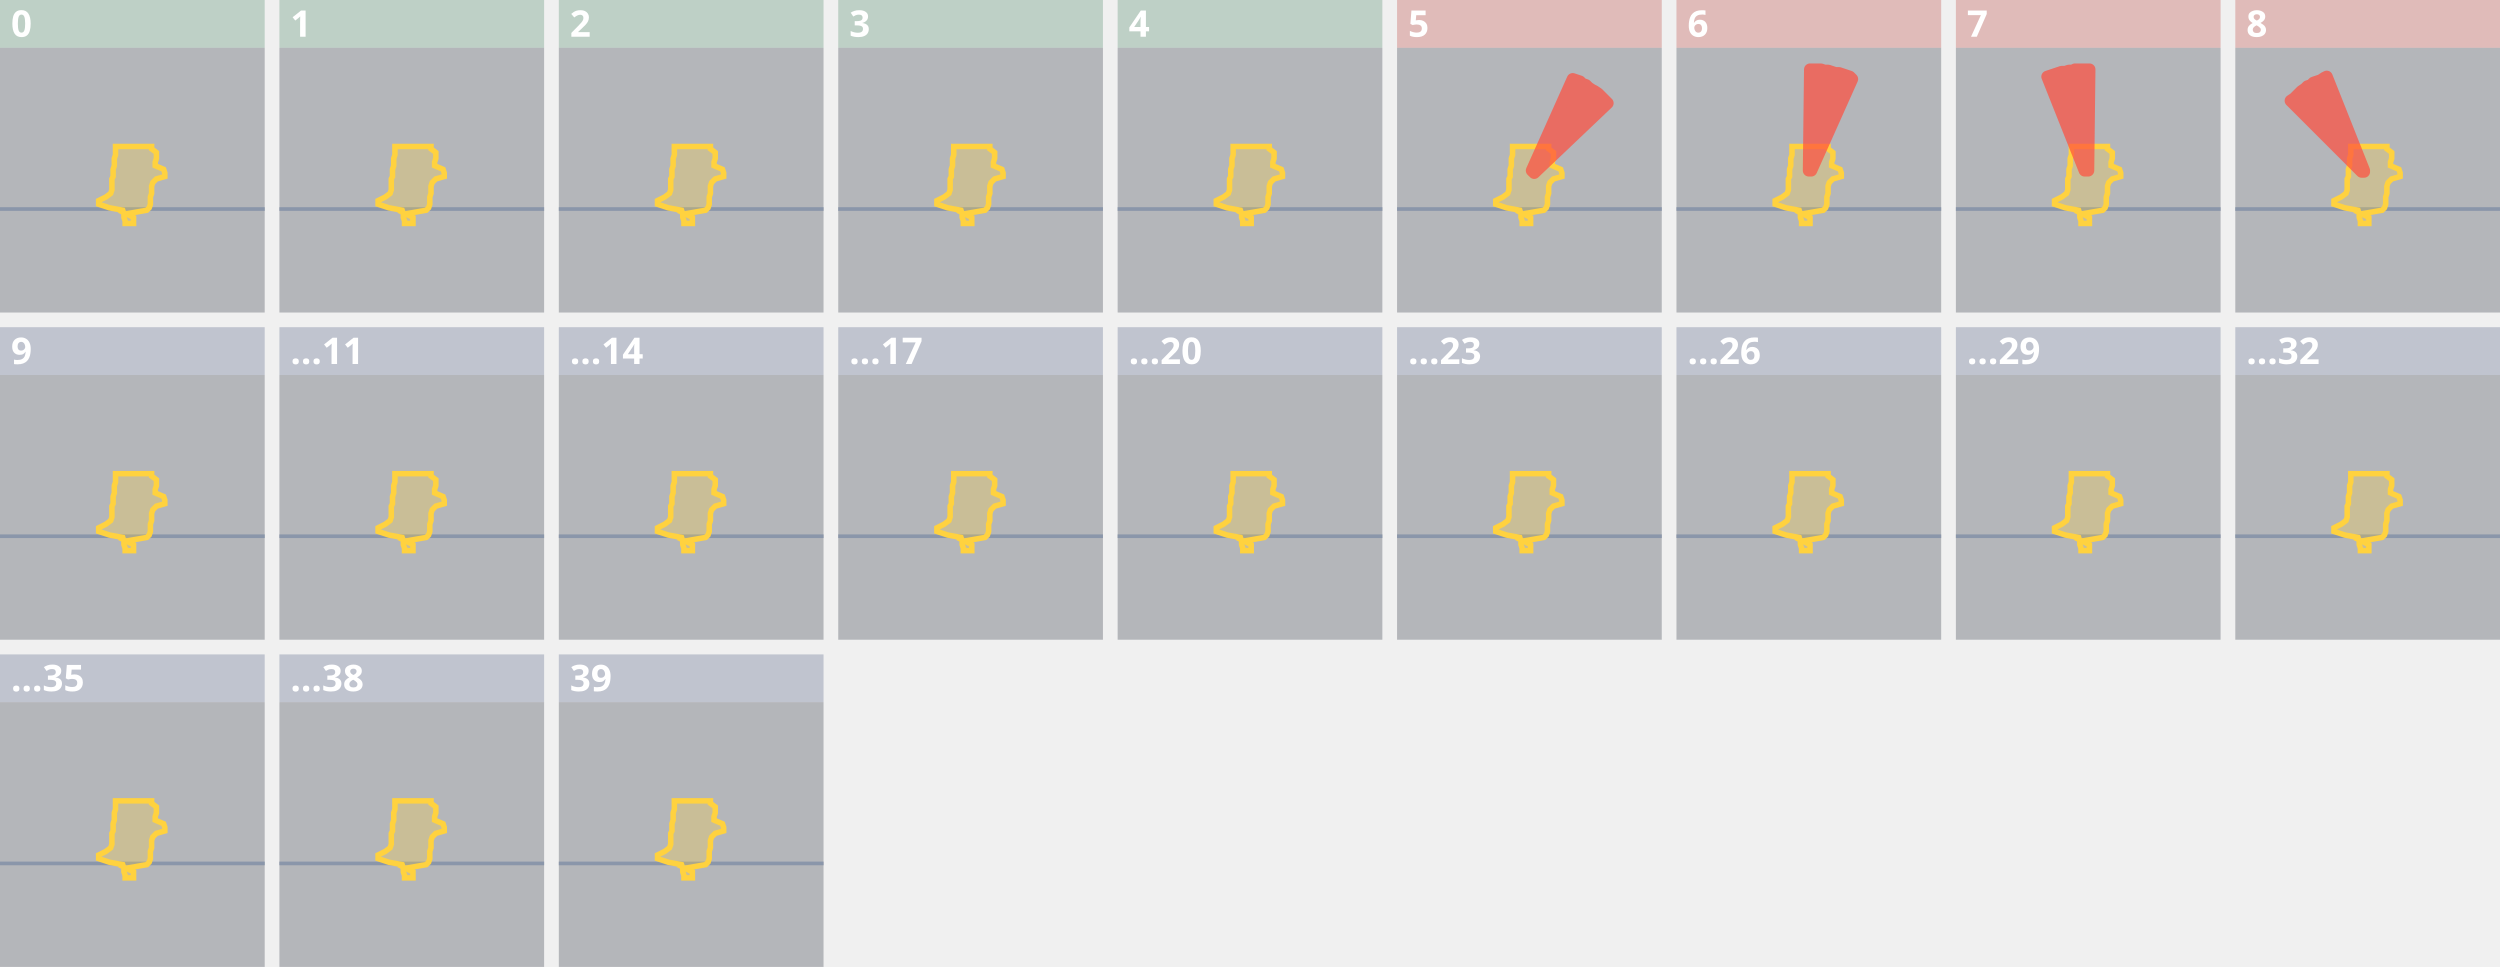
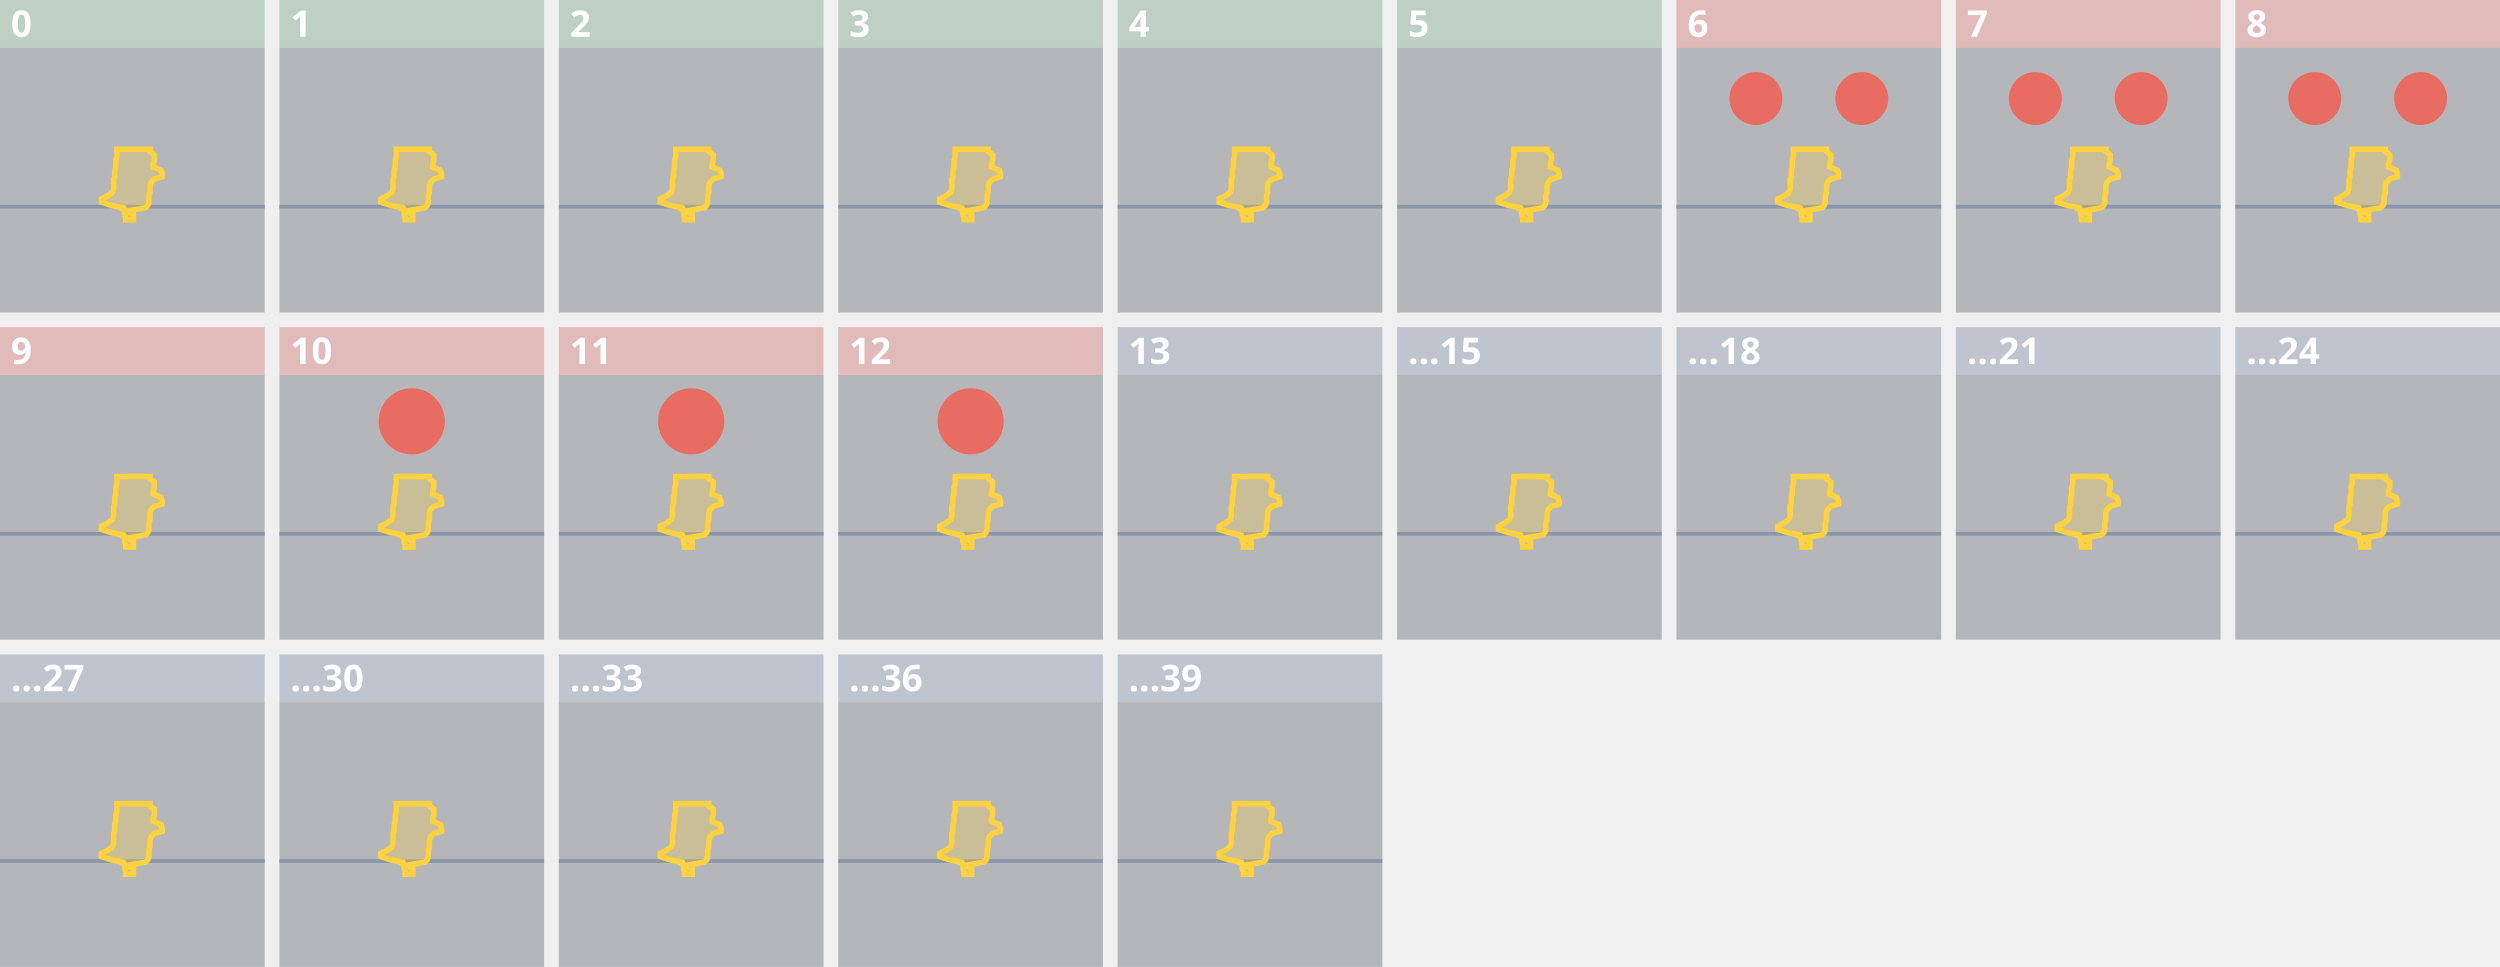
<svg xmlns="http://www.w3.org/2000/svg" viewBox="0 0 680 263" width="680" height="263">
-   <style>text{font:bold 10px sans-serif;fill:#ffffff}.k{fill:#1b2230}.g{stroke:#8a96aa;stroke-width:3.06}use{stroke-width:4.58;fill-opacity:.28}.u{stroke:#ffd23f;fill:#ffd23f}.v{stroke:#4ade80;fill:#4ade80;fill-opacity:.6}.a{stroke:#e879f9;fill:#e879f9}.o{stroke:#22d3ee;fill:#22d3ee;fill-opacity:.5}.H{color:#ff4d3d;fill:#ff4d3d;opacity:.7}.G{color:#3b9cff;fill:#3b9cff;opacity:.75}.S{color:#ffa630;fill:#ffa630;opacity:.75}.T{color:#ffa630;fill:none;stroke:#ffa630;stroke-width:6.11;stroke-dasharray:12.2}.P{color:#c49bff;fill:none;stroke:#c49bff;stroke-width:3.06;stroke-dasharray:9.2}</style>
+   <style>text{font:bold 10px sans-serif;fill:#ffffff}.k{fill:#1b2230}.g{stroke:#8a96aa;stroke-width:3.33}use{stroke-width:5.00;fill-opacity:.28}.u{stroke:#ffd23f;fill:#ffd23f}.v{stroke:#4ade80;fill:#4ade80;fill-opacity:.6}.a{stroke:#e879f9;fill:#e879f9}.o{stroke:#22d3ee;fill:#22d3ee;fill-opacity:.5}.H{color:#ff4d3d;fill:#ff4d3d;opacity:.7}.G{color:#3b9cff;fill:#3b9cff;opacity:.75}.S{color:#ffa630;fill:#ffa630;opacity:.75}.T{color:#ffa630;fill:none;stroke:#ffa630;stroke-width:6.67;stroke-dasharray:13.3}.P{color:#c49bff;fill:none;stroke:#c49bff;stroke-width:3.33;stroke-dasharray:10.0}</style>
  <defs>
    <path id="b0" d="M-14 -28L16 -28L16 -26L20 -23L20 -21L20 -18L19 -15L19 -12L26 -9L27 -6L27 -3L20 -1L17 2L16 5L16 8L16 11L15 14L15 17L15 20L14 23L12 25L-5 28L1 31L1 34L1 36L-6 36L-6 34L-7 31L-7 28L-8 25L-19 23L-28 20L-28 17L-22 14L-18 11L-17 8L-17 5L-17 2L-17 -1L-16 -3L-16 -6L-16 -9L-15 -12L-15 -15L-15 -18L-14 -21L-14 -23L-14 -26Z" />
-     <rect id="K" x="-110" y="-110" width="220" height="220" class="k" />
+     <rect id="K" x="-120" y="-120" width="240" height="240" class="k" />
    <rect id="Ls" width="72" height="13" fill="#3f7d5a" />
    <rect id="La" width="72" height="13" fill="#b8332b" />
    <rect id="Le" width="72" height="13" fill="#46557a" />
  </defs>
  <use href="#Ls" x="0" y="0" />
  <text x="3" y="10">0</text>
-   <svg x="0" y="13" width="72" height="72" viewBox="-110 -110 220 220">
+   <svg x="0" y="13" width="72" height="72" viewBox="-120 -120 240 240">
    <use href="#K" />
-     <line x1="-110" y1="24" x2="110" y2="24" class="g" />
+     <line x1="-120" y1="24" x2="120" y2="24" class="g" />
    <use href="#b0" class="u" />
  </svg>
  <use href="#Ls" x="76" y="0" />
  <text x="79" y="10">1</text>
-   <svg x="76" y="13" width="72" height="72" viewBox="-110 -110 220 220">
+   <svg x="76" y="13" width="72" height="72" viewBox="-120 -120 240 240">
    <use href="#K" />
-     <line x1="-110" y1="24" x2="110" y2="24" class="g" />
+     <line x1="-120" y1="24" x2="120" y2="24" class="g" />
    <use href="#b0" class="u" />
  </svg>
  <use href="#Ls" x="152" y="0" />
  <text x="155" y="10">2</text>
-   <svg x="152" y="13" width="72" height="72" viewBox="-110 -110 220 220">
+   <svg x="152" y="13" width="72" height="72" viewBox="-120 -120 240 240">
    <use href="#K" />
-     <line x1="-110" y1="24" x2="110" y2="24" class="g" />
+     <line x1="-120" y1="24" x2="120" y2="24" class="g" />
    <use href="#b0" class="u" />
  </svg>
  <use href="#Ls" x="228" y="0" />
  <text x="231" y="10">3</text>
-   <svg x="228" y="13" width="72" height="72" viewBox="-110 -110 220 220">
+   <svg x="228" y="13" width="72" height="72" viewBox="-120 -120 240 240">
    <use href="#K" />
-     <line x1="-110" y1="24" x2="110" y2="24" class="g" />
+     <line x1="-120" y1="24" x2="120" y2="24" class="g" />
    <use href="#b0" class="u" />
  </svg>
  <use href="#Ls" x="304" y="0" />
  <text x="307" y="10">4</text>
-   <svg x="304" y="13" width="72" height="72" viewBox="-110 -110 220 220">
+   <svg x="304" y="13" width="72" height="72" viewBox="-120 -120 240 240">
    <use href="#K" />
-     <line x1="-110" y1="24" x2="110" y2="24" class="g" />
+     <line x1="-120" y1="24" x2="120" y2="24" class="g" />
    <use href="#b0" class="u" />
  </svg>
-   <use href="#La" x="380" y="0" />
+   <use href="#Ls" x="380" y="0" />
  <text x="383" y="10">5</text>
-   <svg x="380" y="13" width="72" height="72" viewBox="-110 -110 220 220">
+   <svg x="380" y="13" width="72" height="72" viewBox="-120 -120 240 240">
    <use href="#K" />
-     <line x1="-110" y1="24" x2="110" y2="24" class="g" />
+     <line x1="-120" y1="24" x2="120" y2="24" class="g" />
    <use href="#b0" class="u" />
-     <g class="H">
-       <path d="M36 -84L39 -83L42 -82L44 -80L47 -79L49 -77L52 -75L54 -74L57 -72L59 -70L61 -68L63 -66L65 -64L4 -6L4 -6L4 -7L4 -7L3 -7L3 -7L3 -7L3 -7L3 -7L3 -7L2 -8L2 -8L2 -8Z" stroke="currentColor" stroke-width="10" stroke-linejoin="round" />
-     </g>
  </svg>
  <use href="#La" x="456" y="0" />
  <text x="459" y="10">6</text>
-   <svg x="456" y="13" width="72" height="72" viewBox="-110 -110 220 220">
+   <svg x="456" y="13" width="72" height="72" viewBox="-120 -120 240 240">
    <use href="#K" />
-     <line x1="-110" y1="24" x2="110" y2="24" class="g" />
+     <line x1="-120" y1="24" x2="120" y2="24" class="g" />
    <use href="#b0" class="u" />
    <g class="H">
-       <path d="M1 -92L4 -92L7 -92L10 -92L13 -91L16 -91L19 -90L22 -89L25 -89L28 -88L31 -87L34 -86L36 -84L2 -8L2 -8L2 -8L1 -8L1 -8L1 -8L1 -8L1 -8L1 -8L0 -8L0 -8L0 -8L0 -8Z" stroke="currentColor" stroke-width="10" stroke-linejoin="round" />
+       <line x1="48" y1="-74" x2="48" y2="-74" stroke="currentColor" stroke-width="48" stroke-linecap="round" />
+       <line x1="-48" y1="-74" x2="-48" y2="-74" stroke="currentColor" stroke-width="48" stroke-linecap="round" />
    </g>
  </svg>
  <use href="#La" x="532" y="0" />
  <text x="535" y="10">7</text>
-   <svg x="532" y="13" width="72" height="72" viewBox="-110 -110 220 220">
+   <svg x="532" y="13" width="72" height="72" viewBox="-120 -120 240 240">
    <use href="#K" />
-     <line x1="-110" y1="24" x2="110" y2="24" class="g" />
+     <line x1="-120" y1="24" x2="120" y2="24" class="g" />
    <use href="#b0" class="u" />
    <g class="H">
-       <path d="M-34 -86L-31 -87L-28 -88L-25 -89L-22 -90L-19 -90L-16 -91L-13 -91L-11 -92L-8 -92L-5 -92L-2 -92L1 -92L0 -8L0 -8L-1 -8L-1 -8L-1 -8L-1 -8L-1 -8L-2 -8L-2 -8L-2 -8L-2 -8L-2 -8L-3 -8Z" stroke="currentColor" stroke-width="10" stroke-linejoin="round" />
+       <line x1="48" y1="-74" x2="48" y2="-74" stroke="currentColor" stroke-width="48" stroke-linecap="round" />
+       <line x1="-48" y1="-74" x2="-48" y2="-74" stroke="currentColor" stroke-width="48" stroke-linecap="round" />
    </g>
  </svg>
  <use href="#La" x="608" y="0" />
  <text x="611" y="10">8</text>
-   <svg x="608" y="13" width="72" height="72" viewBox="-110 -110 220 220">
+   <svg x="608" y="13" width="72" height="72" viewBox="-120 -120 240 240">
    <use href="#K" />
-     <line x1="-110" y1="24" x2="110" y2="24" class="g" />
+     <line x1="-120" y1="24" x2="120" y2="24" class="g" />
    <use href="#b0" class="u" />
    <g class="H">
-       <path d="M-64 -66L-61 -68L-59 -70L-57 -72L-55 -74L-52 -76L-50 -78L-47 -79L-45 -81L-42 -82L-39 -83L-36 -85L-34 -86L-3 -8L-3 -8L-3 -8L-3 -8L-3 -7L-4 -7L-4 -7L-4 -7L-4 -7L-4 -7L-4 -7L-4 -7L-5 -7Z" stroke="currentColor" stroke-width="10" stroke-linejoin="round" />
+       <line x1="48" y1="-74" x2="48" y2="-74" stroke="currentColor" stroke-width="48" stroke-linecap="round" />
+       <line x1="-48" y1="-74" x2="-48" y2="-74" stroke="currentColor" stroke-width="48" stroke-linecap="round" />
    </g>
  </svg>
-   <use href="#Le" x="0" y="89" />
+   <use href="#La" x="0" y="89" />
  <text x="3" y="99">9</text>
-   <svg x="0" y="102" width="72" height="72" viewBox="-110 -110 220 220">
+   <svg x="0" y="102" width="72" height="72" viewBox="-120 -120 240 240">
    <use href="#K" />
-     <line x1="-110" y1="24" x2="110" y2="24" class="g" />
+     <line x1="-120" y1="24" x2="120" y2="24" class="g" />
    <use href="#b0" class="u" />
  </svg>
-   <use href="#Le" x="76" y="89" />
-   <text x="79" y="99">…11</text>
-   <svg x="76" y="102" width="72" height="72" viewBox="-110 -110 220 220">
+   <use href="#La" x="76" y="89" />
+   <text x="79" y="99">10</text>
+   <svg x="76" y="102" width="72" height="72" viewBox="-120 -120 240 240">
    <use href="#K" />
-     <line x1="-110" y1="24" x2="110" y2="24" class="g" />
+     <line x1="-120" y1="24" x2="120" y2="24" class="g" />
    <use href="#b0" class="u" />
+     <g class="H">
+       <line x1="0" y1="-78" x2="0" y2="-78" stroke="currentColor" stroke-width="60" stroke-linecap="round" />
+     </g>
  </svg>
-   <use href="#Le" x="152" y="89" />
-   <text x="155" y="99">…14</text>
-   <svg x="152" y="102" width="72" height="72" viewBox="-110 -110 220 220">
+   <use href="#La" x="152" y="89" />
+   <text x="155" y="99">11</text>
+   <svg x="152" y="102" width="72" height="72" viewBox="-120 -120 240 240">
    <use href="#K" />
-     <line x1="-110" y1="24" x2="110" y2="24" class="g" />
+     <line x1="-120" y1="24" x2="120" y2="24" class="g" />
    <use href="#b0" class="u" />
+     <g class="H">
+       <line x1="0" y1="-78" x2="0" y2="-78" stroke="currentColor" stroke-width="60" stroke-linecap="round" />
+     </g>
  </svg>
-   <use href="#Le" x="228" y="89" />
-   <text x="231" y="99">…17</text>
-   <svg x="228" y="102" width="72" height="72" viewBox="-110 -110 220 220">
+   <use href="#La" x="228" y="89" />
+   <text x="231" y="99">12</text>
+   <svg x="228" y="102" width="72" height="72" viewBox="-120 -120 240 240">
    <use href="#K" />
-     <line x1="-110" y1="24" x2="110" y2="24" class="g" />
+     <line x1="-120" y1="24" x2="120" y2="24" class="g" />
    <use href="#b0" class="u" />
+     <g class="H">
+       <line x1="0" y1="-78" x2="0" y2="-78" stroke="currentColor" stroke-width="60" stroke-linecap="round" />
+     </g>
  </svg>
  <use href="#Le" x="304" y="89" />
-   <text x="307" y="99">…20</text>
-   <svg x="304" y="102" width="72" height="72" viewBox="-110 -110 220 220">
+   <text x="307" y="99">13</text>
+   <svg x="304" y="102" width="72" height="72" viewBox="-120 -120 240 240">
    <use href="#K" />
-     <line x1="-110" y1="24" x2="110" y2="24" class="g" />
+     <line x1="-120" y1="24" x2="120" y2="24" class="g" />
    <use href="#b0" class="u" />
  </svg>
  <use href="#Le" x="380" y="89" />
-   <text x="383" y="99">…23</text>
-   <svg x="380" y="102" width="72" height="72" viewBox="-110 -110 220 220">
+   <text x="383" y="99">…15</text>
+   <svg x="380" y="102" width="72" height="72" viewBox="-120 -120 240 240">
    <use href="#K" />
-     <line x1="-110" y1="24" x2="110" y2="24" class="g" />
+     <line x1="-120" y1="24" x2="120" y2="24" class="g" />
    <use href="#b0" class="u" />
  </svg>
  <use href="#Le" x="456" y="89" />
-   <text x="459" y="99">…26</text>
-   <svg x="456" y="102" width="72" height="72" viewBox="-110 -110 220 220">
+   <text x="459" y="99">…18</text>
+   <svg x="456" y="102" width="72" height="72" viewBox="-120 -120 240 240">
    <use href="#K" />
-     <line x1="-110" y1="24" x2="110" y2="24" class="g" />
+     <line x1="-120" y1="24" x2="120" y2="24" class="g" />
    <use href="#b0" class="u" />
  </svg>
  <use href="#Le" x="532" y="89" />
-   <text x="535" y="99">…29</text>
-   <svg x="532" y="102" width="72" height="72" viewBox="-110 -110 220 220">
+   <text x="535" y="99">…21</text>
+   <svg x="532" y="102" width="72" height="72" viewBox="-120 -120 240 240">
    <use href="#K" />
-     <line x1="-110" y1="24" x2="110" y2="24" class="g" />
+     <line x1="-120" y1="24" x2="120" y2="24" class="g" />
    <use href="#b0" class="u" />
  </svg>
  <use href="#Le" x="608" y="89" />
-   <text x="611" y="99">…32</text>
-   <svg x="608" y="102" width="72" height="72" viewBox="-110 -110 220 220">
+   <text x="611" y="99">…24</text>
+   <svg x="608" y="102" width="72" height="72" viewBox="-120 -120 240 240">
    <use href="#K" />
-     <line x1="-110" y1="24" x2="110" y2="24" class="g" />
+     <line x1="-120" y1="24" x2="120" y2="24" class="g" />
    <use href="#b0" class="u" />
  </svg>
  <use href="#Le" x="0" y="178" />
-   <text x="3" y="188">…35</text>
-   <svg x="0" y="191" width="72" height="72" viewBox="-110 -110 220 220">
+   <text x="3" y="188">…27</text>
+   <svg x="0" y="191" width="72" height="72" viewBox="-120 -120 240 240">
    <use href="#K" />
-     <line x1="-110" y1="24" x2="110" y2="24" class="g" />
+     <line x1="-120" y1="24" x2="120" y2="24" class="g" />
    <use href="#b0" class="u" />
  </svg>
  <use href="#Le" x="76" y="178" />
-   <text x="79" y="188">…38</text>
-   <svg x="76" y="191" width="72" height="72" viewBox="-110 -110 220 220">
+   <text x="79" y="188">…30</text>
+   <svg x="76" y="191" width="72" height="72" viewBox="-120 -120 240 240">
    <use href="#K" />
-     <line x1="-110" y1="24" x2="110" y2="24" class="g" />
+     <line x1="-120" y1="24" x2="120" y2="24" class="g" />
    <use href="#b0" class="u" />
  </svg>
  <use href="#Le" x="152" y="178" />
-   <text x="155" y="188">39</text>
-   <svg x="152" y="191" width="72" height="72" viewBox="-110 -110 220 220">
+   <text x="155" y="188">…33</text>
+   <svg x="152" y="191" width="72" height="72" viewBox="-120 -120 240 240">
    <use href="#K" />
-     <line x1="-110" y1="24" x2="110" y2="24" class="g" />
+     <line x1="-120" y1="24" x2="120" y2="24" class="g" />
+     <use href="#b0" class="u" />
+   </svg>
+   <use href="#Le" x="228" y="178" />
+   <text x="231" y="188">…36</text>
+   <svg x="228" y="191" width="72" height="72" viewBox="-120 -120 240 240">
+     <use href="#K" />
+     <line x1="-120" y1="24" x2="120" y2="24" class="g" />
+     <use href="#b0" class="u" />
+   </svg>
+   <use href="#Le" x="304" y="178" />
+   <text x="307" y="188">…39</text>
+   <svg x="304" y="191" width="72" height="72" viewBox="-120 -120 240 240">
+     <use href="#K" />
+     <line x1="-120" y1="24" x2="120" y2="24" class="g" />
    <use href="#b0" class="u" />
  </svg>
</svg>
